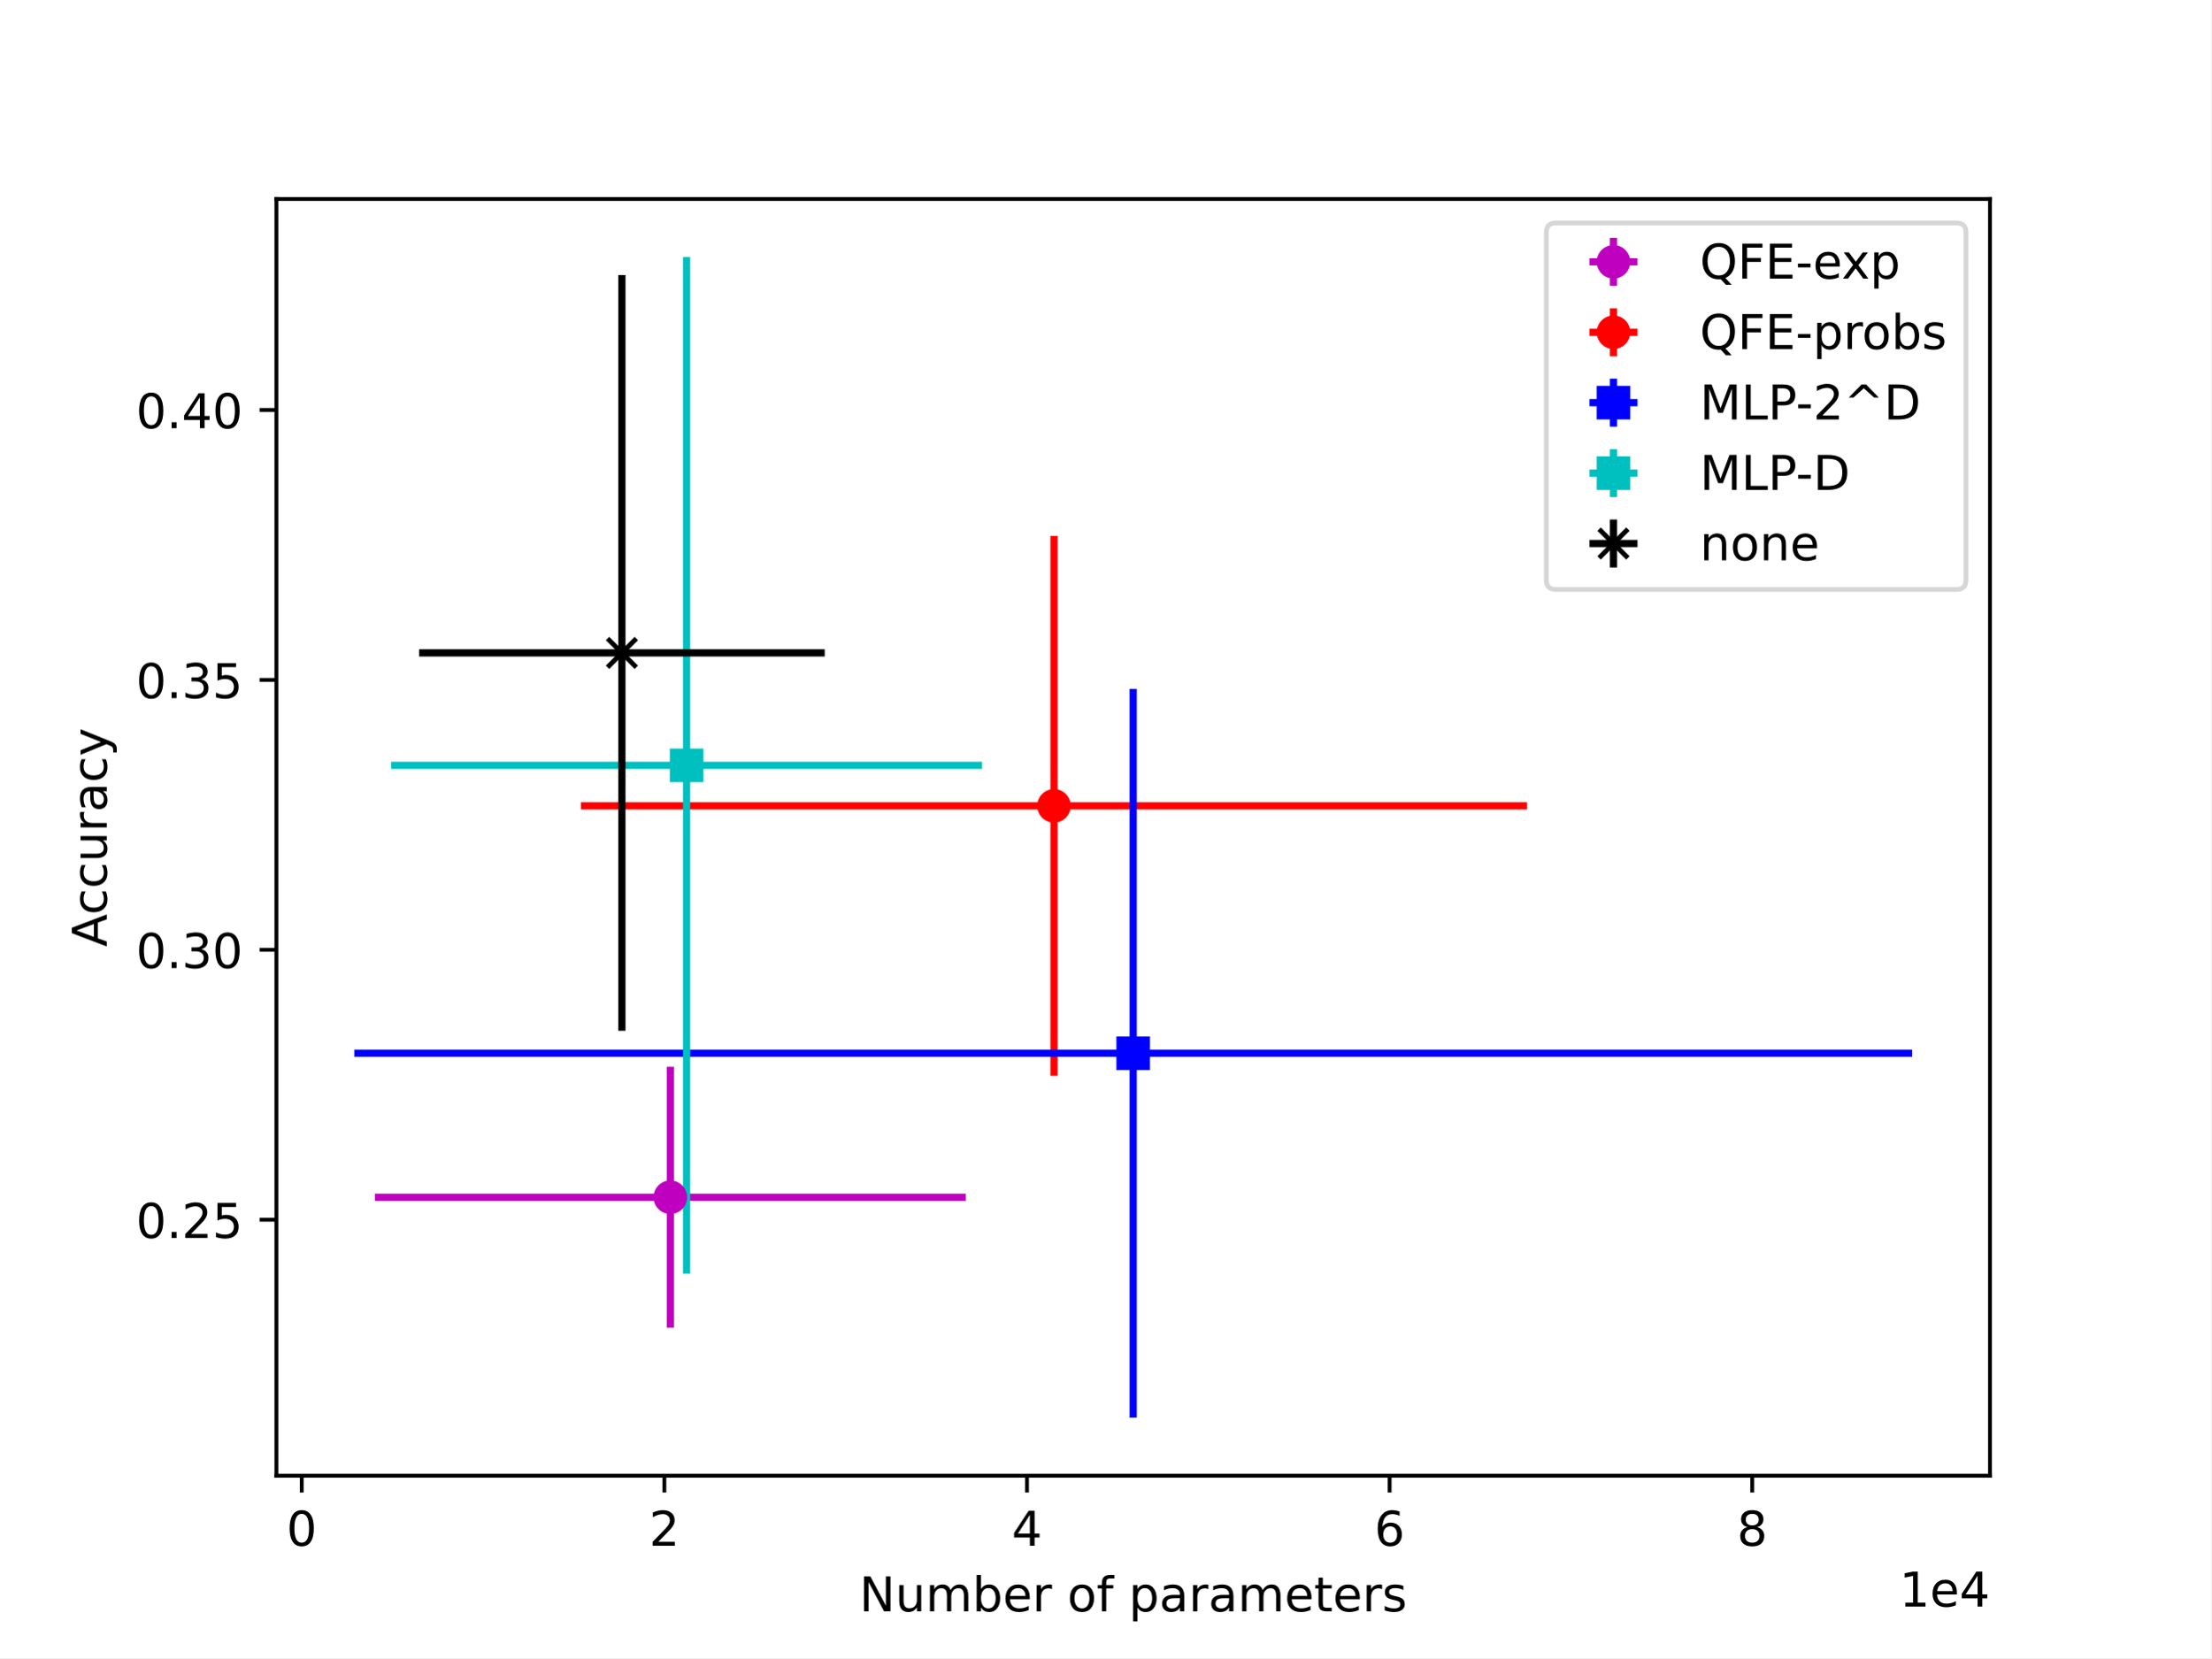
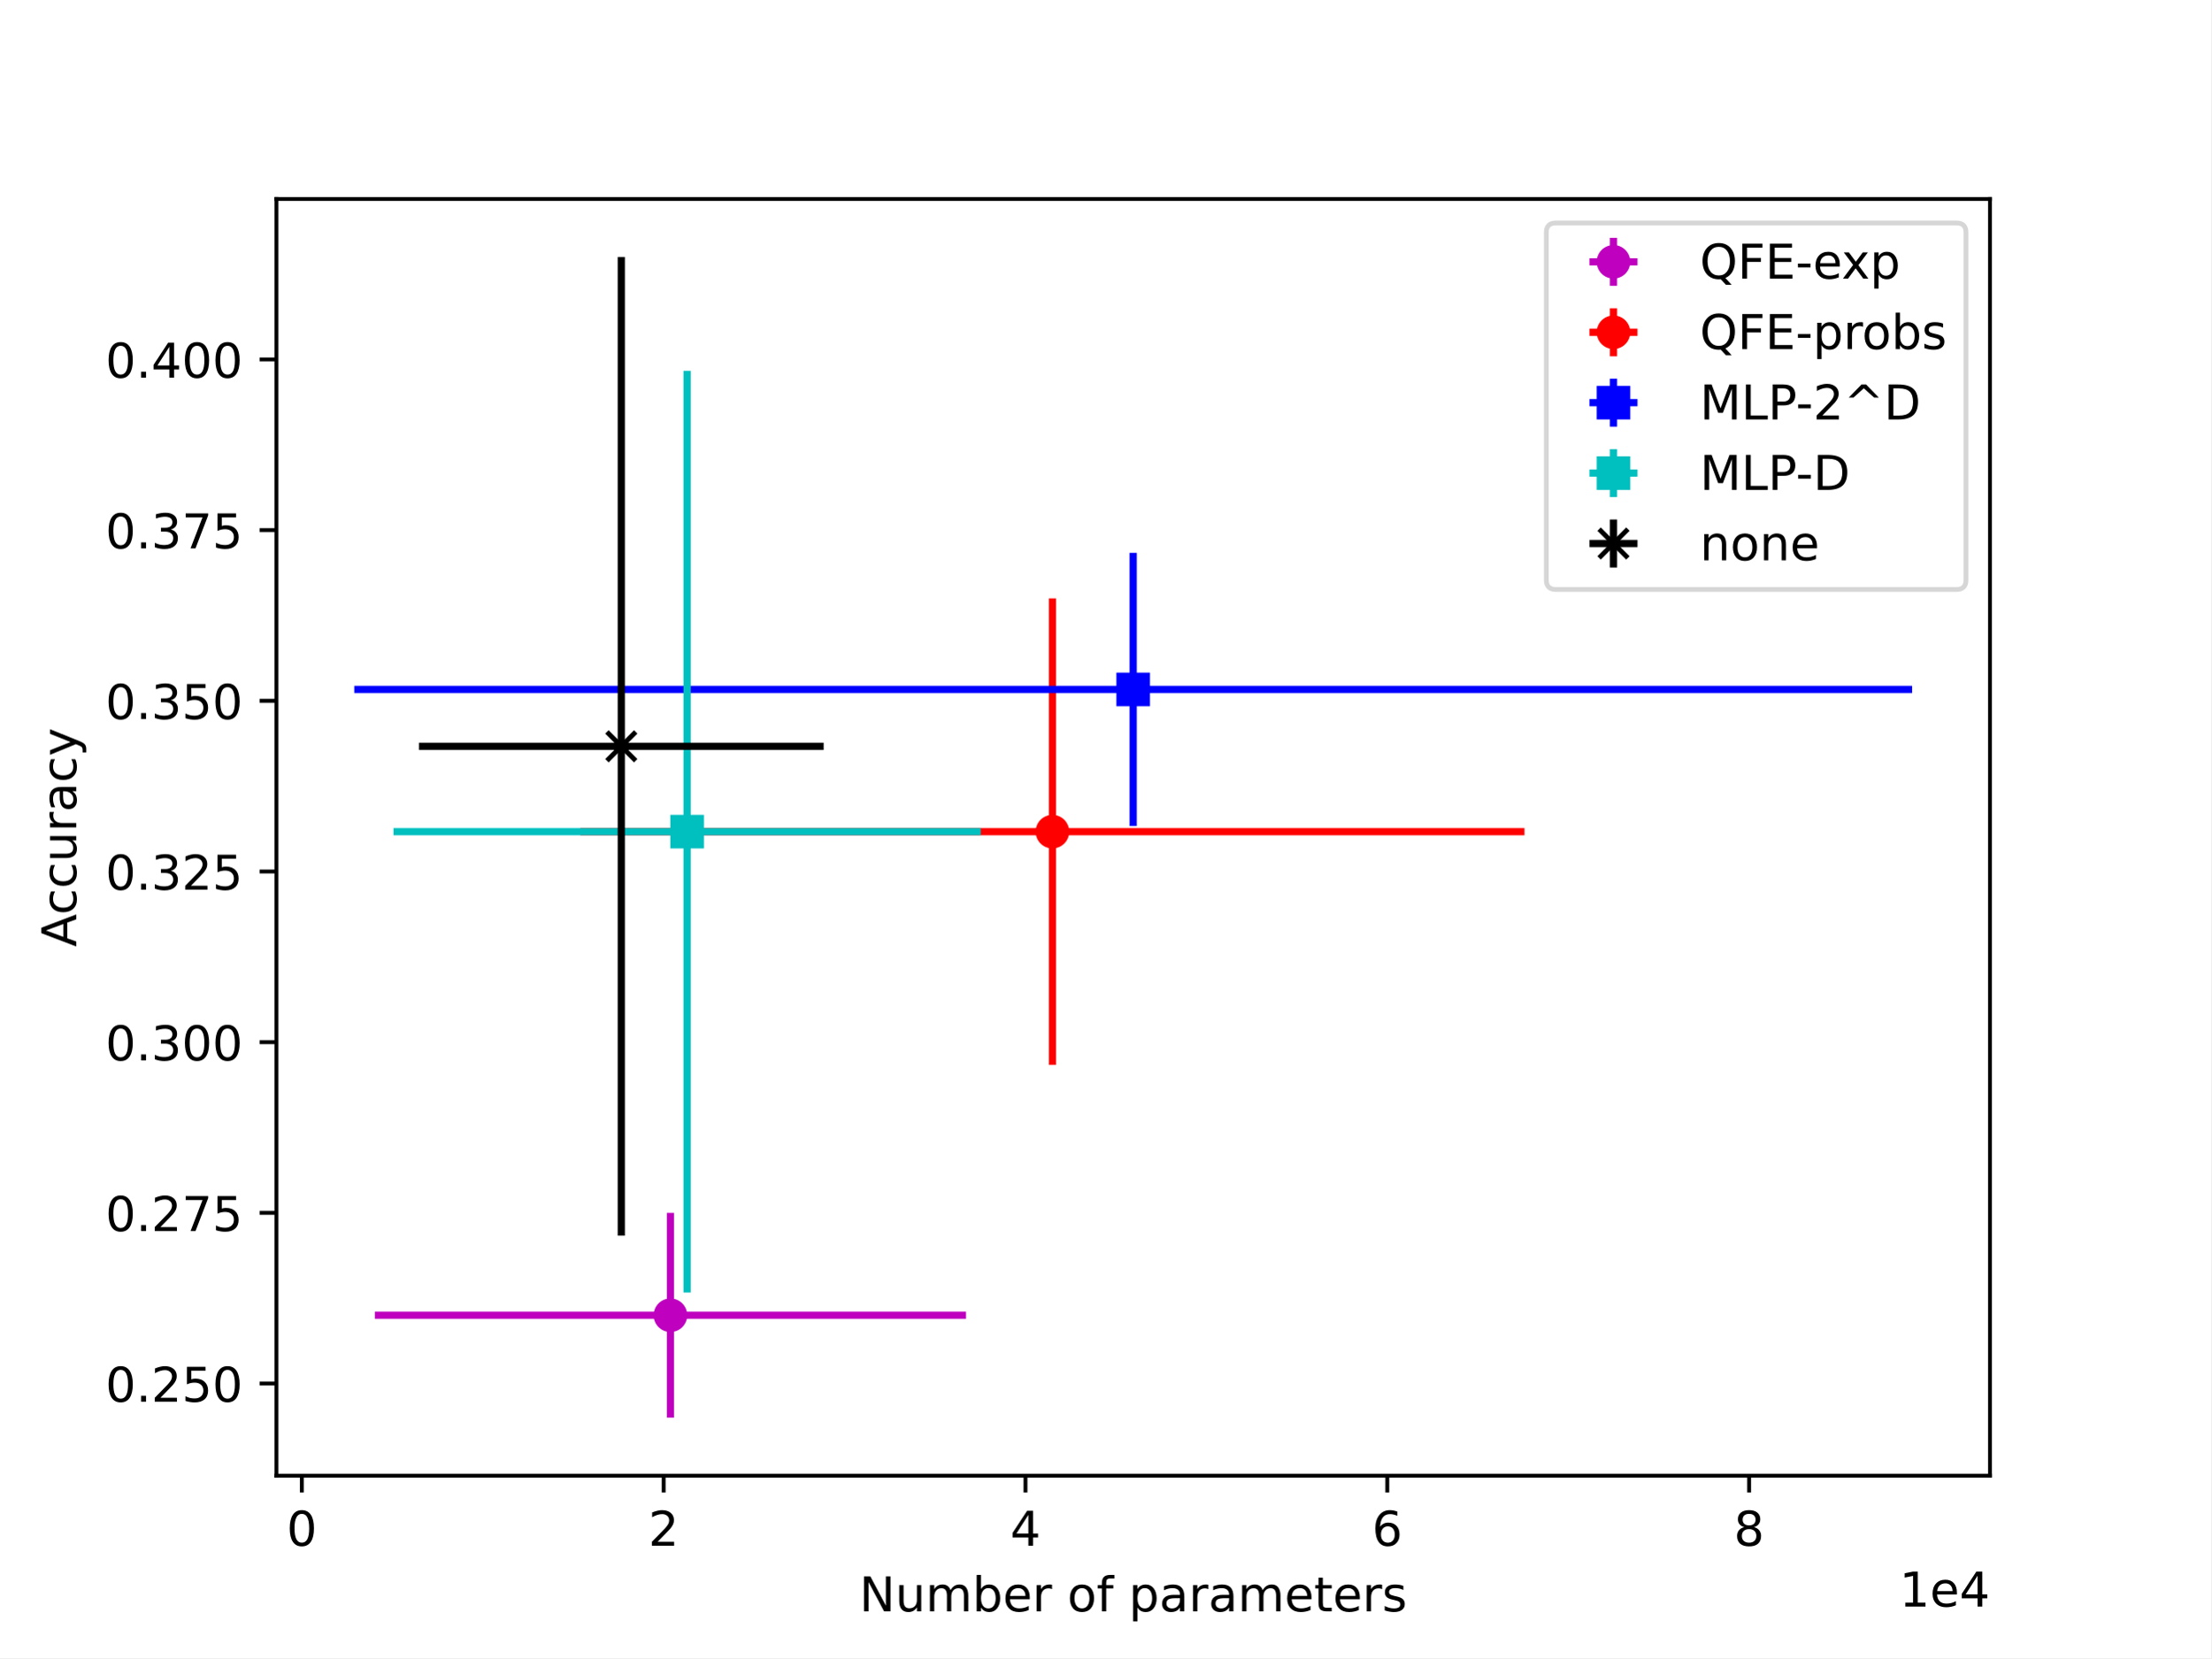
<svg xmlns="http://www.w3.org/2000/svg" xmlns:xlink="http://www.w3.org/1999/xlink" width="460.8pt" height="345.6pt" viewBox="0 0 460.8 345.6" version="1.1">
  <defs>
    <style type="text/css">*{stroke-linejoin: round; stroke-linecap: butt}</style>
  </defs>
  <g id="figure_1">
    <g id="patch_1">
      <path d="M 0 345.6  L 460.8 345.6  L 460.8 0  L 0 0  z " style="fill: #ffffff" />
    </g>
    <g id="axes_1">
      <g id="patch_2">
        <path d="M 57.6 307.584  L 414.72 307.584  L 414.72 41.472  L 57.6 41.472  z " style="fill: #ffffff" />
      </g>
      <g id="matplotlib.axis_1">
        <g id="xtick_1">
          <g id="line2d_1">
            <defs>
-               <path id="md9bcbec575" d="M 0 0  L 0 3.5  " style="stroke: #000000; stroke-width: 0.8" />
-             </defs>
-             <g>
-               <use xlink:href="#md9bcbec575" x="62.877" y="307.584" style="stroke: #000000; stroke-width: 0.8" />
+               <path id="m66995e1b97" d="M 0 0  L 0 3.5  " style="stroke: #000000; stroke-width: 0.8" />
+             </defs>
+             <g>
+               <use xlink:href="#m66995e1b97" x="62.902" y="307.584" style="stroke: #000000; stroke-width: 0.8" />
            </g>
          </g>
          <g id="text_1">
-             <g transform="translate(59.69611 322.1824) scale(0.1 -0.1)">
+             <g transform="translate(59.7208 322.1824) scale(0.1 -0.1)">
              <defs>
                <path id="DejaVuSans-30" d="M 2034 4250  Q 1547 4250 1301 3770  Q 1056 3291 1056 2328  Q 1056 1369 1301 889  Q 1547 409 2034 409  Q 2525 409 2770 889  Q 3016 1369 3016 2328  Q 3016 3291 2770 3770  Q 2525 4250 2034 4250  z M 2034 4750  Q 2819 4750 3233 4129  Q 3647 3509 3647 2328  Q 3647 1150 3233 529  Q 2819 -91 2034 -91  Q 1250 -91 836 529  Q 422 1150 422 2328  Q 422 3509 836 4129  Q 1250 4750 2034 4750  z " transform="scale(0.015625)" />
              </defs>
              <use xlink:href="#DejaVuSans-30" />
            </g>
          </g>
        </g>
        <g id="xtick_2">
          <g id="line2d_2">
            <g>
-               <use xlink:href="#md9bcbec575" x="138.452" y="307.584" style="stroke: #000000; stroke-width: 0.8" />
+               <use xlink:href="#m66995e1b97" x="138.307" y="307.584" style="stroke: #000000; stroke-width: 0.8" />
            </g>
          </g>
          <g id="text_2">
-             <g transform="translate(135.2712 322.1824) scale(0.1 -0.1)">
+             <g transform="translate(135.1256 322.1824) scale(0.1 -0.1)">
              <defs>
                <path id="DejaVuSans-32" d="M 1228 531  L 3431 531  L 3431 0  L 469 0  L 469 531  Q 828 903 1448 1529  Q 2069 2156 2228 2338  Q 2531 2678 2651 2914  Q 2772 3150 2772 3378  Q 2772 3750 2511 3984  Q 2250 4219 1831 4219  Q 1534 4219 1204 4116  Q 875 4013 500 3803  L 500 4441  Q 881 4594 1212 4672  Q 1544 4750 1819 4750  Q 2544 4750 2975 4387  Q 3406 4025 3406 3419  Q 3406 3131 3298 2873  Q 3191 2616 2906 2266  Q 2828 2175 2409 1742  Q 1991 1309 1228 531  z " transform="scale(0.015625)" />
              </defs>
              <use xlink:href="#DejaVuSans-32" />
            </g>
          </g>
        </g>
        <g id="xtick_3">
          <g id="line2d_3">
            <g>
-               <use xlink:href="#md9bcbec575" x="214.028" y="307.584" style="stroke: #000000; stroke-width: 0.8" />
+               <use xlink:href="#m66995e1b97" x="213.712" y="307.584" style="stroke: #000000; stroke-width: 0.8" />
            </g>
          </g>
          <g id="text_3">
-             <g transform="translate(210.8463 322.1824) scale(0.1 -0.1)">
+             <g transform="translate(210.5304 322.1824) scale(0.1 -0.1)">
              <defs>
                <path id="DejaVuSans-34" d="M 2419 4116  L 825 1625  L 2419 1625  L 2419 4116  z M 2253 4666  L 3047 4666  L 3047 1625  L 3713 1625  L 3713 1100  L 3047 1100  L 3047 0  L 2419 0  L 2419 1100  L 313 1100  L 313 1709  L 2253 4666  z " transform="scale(0.015625)" />
              </defs>
              <use xlink:href="#DejaVuSans-34" />
            </g>
          </g>
        </g>
        <g id="xtick_4">
          <g id="line2d_4">
            <g>
-               <use xlink:href="#md9bcbec575" x="289.603" y="307.584" style="stroke: #000000; stroke-width: 0.8" />
+               <use xlink:href="#m66995e1b97" x="289.116" y="307.584" style="stroke: #000000; stroke-width: 0.8" />
            </g>
          </g>
          <g id="text_4">
-             <g transform="translate(286.4214 322.1824) scale(0.1 -0.1)">
+             <g transform="translate(285.9352 322.1824) scale(0.1 -0.1)">
              <defs>
                <path id="DejaVuSans-36" d="M 2113 2584  Q 1688 2584 1439 2293  Q 1191 2003 1191 1497  Q 1191 994 1439 701  Q 1688 409 2113 409  Q 2538 409 2786 701  Q 3034 994 3034 1497  Q 3034 2003 2786 2293  Q 2538 2584 2113 2584  z M 3366 4563  L 3366 3988  Q 3128 4100 2886 4159  Q 2644 4219 2406 4219  Q 1781 4219 1451 3797  Q 1122 3375 1075 2522  Q 1259 2794 1537 2939  Q 1816 3084 2150 3084  Q 2853 3084 3261 2657  Q 3669 2231 3669 1497  Q 3669 778 3244 343  Q 2819 -91 2113 -91  Q 1303 -91 875 529  Q 447 1150 447 2328  Q 447 3434 972 4092  Q 1497 4750 2381 4750  Q 2619 4750 2861 4703  Q 3103 4656 3366 4563  z " transform="scale(0.015625)" />
              </defs>
              <use xlink:href="#DejaVuSans-36" />
            </g>
          </g>
        </g>
        <g id="xtick_5">
          <g id="line2d_5">
            <g>
-               <use xlink:href="#md9bcbec575" x="365.178" y="307.584" style="stroke: #000000; stroke-width: 0.8" />
+               <use xlink:href="#m66995e1b97" x="364.521" y="307.584" style="stroke: #000000; stroke-width: 0.8" />
            </g>
          </g>
          <g id="text_5">
-             <g transform="translate(361.9966 322.1824) scale(0.1 -0.1)">
+             <g transform="translate(361.3399 322.1824) scale(0.1 -0.1)">
              <defs>
                <path id="DejaVuSans-38" d="M 2034 2216  Q 1584 2216 1326 1975  Q 1069 1734 1069 1313  Q 1069 891 1326 650  Q 1584 409 2034 409  Q 2484 409 2743 651  Q 3003 894 3003 1313  Q 3003 1734 2745 1975  Q 2488 2216 2034 2216  z M 1403 2484  Q 997 2584 770 2862  Q 544 3141 544 3541  Q 544 4100 942 4425  Q 1341 4750 2034 4750  Q 2731 4750 3128 4425  Q 3525 4100 3525 3541  Q 3525 3141 3298 2862  Q 3072 2584 2669 2484  Q 3125 2378 3379 2068  Q 3634 1759 3634 1313  Q 3634 634 3220 271  Q 2806 -91 2034 -91  Q 1263 -91 848 271  Q 434 634 434 1313  Q 434 1759 690 2068  Q 947 2378 1403 2484  z M 1172 3481  Q 1172 3119 1398 2916  Q 1625 2713 2034 2713  Q 2441 2713 2670 2916  Q 2900 3119 2900 3481  Q 2900 3844 2670 4047  Q 2441 4250 2034 4250  Q 1625 4250 1398 4047  Q 1172 3844 1172 3481  z " transform="scale(0.015625)" />
              </defs>
              <use xlink:href="#DejaVuSans-38" />
            </g>
          </g>
        </g>
        <g id="text_6">
          <g transform="translate(179.0748 335.8606) scale(0.1 -0.1)">
            <defs>
              <path id="DejaVuSans-4e" d="M 628 4666  L 1478 4666  L 3547 763  L 3547 4666  L 4159 4666  L 4159 0  L 3309 0  L 1241 3903  L 1241 0  L 628 0  L 628 4666  z " transform="scale(0.015625)" />
              <path id="DejaVuSans-75" d="M 544 1381  L 544 3500  L 1119 3500  L 1119 1403  Q 1119 906 1312 657  Q 1506 409 1894 409  Q 2359 409 2629 706  Q 2900 1003 2900 1516  L 2900 3500  L 3475 3500  L 3475 0  L 2900 0  L 2900 538  Q 2691 219 2414 64  Q 2138 -91 1772 -91  Q 1169 -91 856 284  Q 544 659 544 1381  z M 1991 3584  L 1991 3584  z " transform="scale(0.015625)" />
              <path id="DejaVuSans-6d" d="M 3328 2828  Q 3544 3216 3844 3400  Q 4144 3584 4550 3584  Q 5097 3584 5394 3201  Q 5691 2819 5691 2113  L 5691 0  L 5113 0  L 5113 2094  Q 5113 2597 4934 2840  Q 4756 3084 4391 3084  Q 3944 3084 3684 2787  Q 3425 2491 3425 1978  L 3425 0  L 2847 0  L 2847 2094  Q 2847 2600 2669 2842  Q 2491 3084 2119 3084  Q 1678 3084 1418 2786  Q 1159 2488 1159 1978  L 1159 0  L 581 0  L 581 3500  L 1159 3500  L 1159 2956  Q 1356 3278 1631 3431  Q 1906 3584 2284 3584  Q 2666 3584 2933 3390  Q 3200 3197 3328 2828  z " transform="scale(0.015625)" />
              <path id="DejaVuSans-62" d="M 3116 1747  Q 3116 2381 2855 2742  Q 2594 3103 2138 3103  Q 1681 3103 1420 2742  Q 1159 2381 1159 1747  Q 1159 1113 1420 752  Q 1681 391 2138 391  Q 2594 391 2855 752  Q 3116 1113 3116 1747  z M 1159 2969  Q 1341 3281 1617 3432  Q 1894 3584 2278 3584  Q 2916 3584 3314 3078  Q 3713 2572 3713 1747  Q 3713 922 3314 415  Q 2916 -91 2278 -91  Q 1894 -91 1617 61  Q 1341 213 1159 525  L 1159 0  L 581 0  L 581 4863  L 1159 4863  L 1159 2969  z " transform="scale(0.015625)" />
              <path id="DejaVuSans-65" d="M 3597 1894  L 3597 1613  L 953 1613  Q 991 1019 1311 708  Q 1631 397 2203 397  Q 2534 397 2845 478  Q 3156 559 3463 722  L 3463 178  Q 3153 47 2828 -22  Q 2503 -91 2169 -91  Q 1331 -91 842 396  Q 353 884 353 1716  Q 353 2575 817 3079  Q 1281 3584 2069 3584  Q 2775 3584 3186 3129  Q 3597 2675 3597 1894  z M 3022 2063  Q 3016 2534 2758 2815  Q 2500 3097 2075 3097  Q 1594 3097 1305 2825  Q 1016 2553 972 2059  L 3022 2063  z " transform="scale(0.015625)" />
              <path id="DejaVuSans-72" d="M 2631 2963  Q 2534 3019 2420 3045  Q 2306 3072 2169 3072  Q 1681 3072 1420 2755  Q 1159 2438 1159 1844  L 1159 0  L 581 0  L 581 3500  L 1159 3500  L 1159 2956  Q 1341 3275 1631 3429  Q 1922 3584 2338 3584  Q 2397 3584 2469 3576  Q 2541 3569 2628 3553  L 2631 2963  z " transform="scale(0.015625)" />
              <path id="DejaVuSans-20" transform="scale(0.015625)" />
              <path id="DejaVuSans-6f" d="M 1959 3097  Q 1497 3097 1228 2736  Q 959 2375 959 1747  Q 959 1119 1226 758  Q 1494 397 1959 397  Q 2419 397 2687 759  Q 2956 1122 2956 1747  Q 2956 2369 2687 2733  Q 2419 3097 1959 3097  z M 1959 3584  Q 2709 3584 3137 3096  Q 3566 2609 3566 1747  Q 3566 888 3137 398  Q 2709 -91 1959 -91  Q 1206 -91 779 398  Q 353 888 353 1747  Q 353 2609 779 3096  Q 1206 3584 1959 3584  z " transform="scale(0.015625)" />
              <path id="DejaVuSans-66" d="M 2375 4863  L 2375 4384  L 1825 4384  Q 1516 4384 1395 4259  Q 1275 4134 1275 3809  L 1275 3500  L 2222 3500  L 2222 3053  L 1275 3053  L 1275 0  L 697 0  L 697 3053  L 147 3053  L 147 3500  L 697 3500  L 697 3744  Q 697 4328 969 4595  Q 1241 4863 1831 4863  L 2375 4863  z " transform="scale(0.015625)" />
              <path id="DejaVuSans-70" d="M 1159 525  L 1159 -1331  L 581 -1331  L 581 3500  L 1159 3500  L 1159 2969  Q 1341 3281 1617 3432  Q 1894 3584 2278 3584  Q 2916 3584 3314 3078  Q 3713 2572 3713 1747  Q 3713 922 3314 415  Q 2916 -91 2278 -91  Q 1894 -91 1617 61  Q 1341 213 1159 525  z M 3116 1747  Q 3116 2381 2855 2742  Q 2594 3103 2138 3103  Q 1681 3103 1420 2742  Q 1159 2381 1159 1747  Q 1159 1113 1420 752  Q 1681 391 2138 391  Q 2594 391 2855 752  Q 3116 1113 3116 1747  z " transform="scale(0.015625)" />
              <path id="DejaVuSans-61" d="M 2194 1759  Q 1497 1759 1228 1600  Q 959 1441 959 1056  Q 959 750 1161 570  Q 1363 391 1709 391  Q 2188 391 2477 730  Q 2766 1069 2766 1631  L 2766 1759  L 2194 1759  z M 3341 1997  L 3341 0  L 2766 0  L 2766 531  Q 2569 213 2275 61  Q 1981 -91 1556 -91  Q 1019 -91 701 211  Q 384 513 384 1019  Q 384 1609 779 1909  Q 1175 2209 1959 2209  L 2766 2209  L 2766 2266  Q 2766 2663 2505 2880  Q 2244 3097 1772 3097  Q 1472 3097 1187 3025  Q 903 2953 641 2809  L 641 3341  Q 956 3463 1253 3523  Q 1550 3584 1831 3584  Q 2591 3584 2966 3190  Q 3341 2797 3341 1997  z " transform="scale(0.015625)" />
              <path id="DejaVuSans-74" d="M 1172 4494  L 1172 3500  L 2356 3500  L 2356 3053  L 1172 3053  L 1172 1153  Q 1172 725 1289 603  Q 1406 481 1766 481  L 2356 481  L 2356 0  L 1766 0  Q 1100 0 847 248  Q 594 497 594 1153  L 594 3053  L 172 3053  L 172 3500  L 594 3500  L 594 4494  L 1172 4494  z " transform="scale(0.015625)" />
              <path id="DejaVuSans-73" d="M 2834 3397  L 2834 2853  Q 2591 2978 2328 3040  Q 2066 3103 1784 3103  Q 1356 3103 1142 2972  Q 928 2841 928 2578  Q 928 2378 1081 2264  Q 1234 2150 1697 2047  L 1894 2003  Q 2506 1872 2764 1633  Q 3022 1394 3022 966  Q 3022 478 2636 193  Q 2250 -91 1575 -91  Q 1294 -91 989 -36  Q 684 19 347 128  L 347 722  Q 666 556 975 473  Q 1284 391 1588 391  Q 1994 391 2212 530  Q 2431 669 2431 922  Q 2431 1156 2273 1281  Q 2116 1406 1581 1522  L 1381 1569  Q 847 1681 609 1914  Q 372 2147 372 2553  Q 372 3047 722 3315  Q 1072 3584 1716 3584  Q 2034 3584 2315 3537  Q 2597 3491 2834 3397  z " transform="scale(0.015625)" />
            </defs>
            <use xlink:href="#DejaVuSans-4e" />
            <use xlink:href="#DejaVuSans-75" x="74.805" />
            <use xlink:href="#DejaVuSans-6d" x="138.184" />
            <use xlink:href="#DejaVuSans-62" x="235.596" />
            <use xlink:href="#DejaVuSans-65" x="299.072" />
            <use xlink:href="#DejaVuSans-72" x="360.596" />
            <use xlink:href="#DejaVuSans-20" x="401.709" />
            <use xlink:href="#DejaVuSans-6f" x="433.496" />
            <use xlink:href="#DejaVuSans-66" x="494.678" />
            <use xlink:href="#DejaVuSans-20" x="529.883" />
            <use xlink:href="#DejaVuSans-70" x="561.67" />
            <use xlink:href="#DejaVuSans-61" x="625.146" />
            <use xlink:href="#DejaVuSans-72" x="686.426" />
            <use xlink:href="#DejaVuSans-61" x="727.539" />
            <use xlink:href="#DejaVuSans-6d" x="788.818" />
            <use xlink:href="#DejaVuSans-65" x="886.23" />
            <use xlink:href="#DejaVuSans-74" x="947.754" />
            <use xlink:href="#DejaVuSans-65" x="986.963" />
            <use xlink:href="#DejaVuSans-72" x="1048.486" />
            <use xlink:href="#DejaVuSans-73" x="1089.6" />
          </g>
        </g>
        <g id="text_7">
          <g transform="translate(395.8419 334.8606) scale(0.1 -0.1)">
            <defs>
              <path id="DejaVuSans-31" d="M 794 531  L 1825 531  L 1825 4091  L 703 3866  L 703 4441  L 1819 4666  L 2450 4666  L 2450 531  L 3481 531  L 3481 0  L 794 0  L 794 531  z " transform="scale(0.015625)" />
            </defs>
            <use xlink:href="#DejaVuSans-31" />
            <use xlink:href="#DejaVuSans-65" x="63.623" />
            <use xlink:href="#DejaVuSans-34" x="125.146" />
          </g>
        </g>
      </g>
      <g id="matplotlib.axis_2">
        <g id="ytick_1">
          <g id="line2d_6">
            <defs>
-               <path id="me507837b2f" d="M 0 0  L -3.5 0  " style="stroke: #000000; stroke-width: 0.8" />
-             </defs>
-             <g>
-               <use xlink:href="#me507837b2f" x="57.6" y="254.23" style="stroke: #000000; stroke-width: 0.8" />
+               <path id="mc34c90b143" d="M 0 0  L -3.5 0  " style="stroke: #000000; stroke-width: 0.8" />
+             </defs>
+             <g>
+               <use xlink:href="#mc34c90b143" x="57.6" y="288.373" style="stroke: #000000; stroke-width: 0.8" />
            </g>
          </g>
          <g id="text_8">
-             <g transform="translate(28.33438 258.0295) scale(0.1 -0.1)">
+             <g transform="translate(21.97188 292.1719) scale(0.1 -0.1)">
              <defs>
                <path id="DejaVuSans-2e" d="M 684 794  L 1344 794  L 1344 0  L 684 0  L 684 794  z " transform="scale(0.015625)" />
                <path id="DejaVuSans-35" d="M 691 4666  L 3169 4666  L 3169 4134  L 1269 4134  L 1269 2991  Q 1406 3038 1543 3061  Q 1681 3084 1819 3084  Q 2600 3084 3056 2656  Q 3513 2228 3513 1497  Q 3513 744 3044 326  Q 2575 -91 1722 -91  Q 1428 -91 1123 -41  Q 819 9 494 109  L 494 744  Q 775 591 1075 516  Q 1375 441 1709 441  Q 2250 441 2565 725  Q 2881 1009 2881 1497  Q 2881 1984 2565 2268  Q 2250 2553 1709 2553  Q 1456 2553 1204 2497  Q 953 2441 691 2322  L 691 4666  z " transform="scale(0.015625)" />
              </defs>
              <use xlink:href="#DejaVuSans-30" />
              <use xlink:href="#DejaVuSans-2e" x="63.623" />
              <use xlink:href="#DejaVuSans-32" x="95.41" />
              <use xlink:href="#DejaVuSans-35" x="159.033" />
+               <use xlink:href="#DejaVuSans-30" x="222.656" />
            </g>
          </g>
        </g>
        <g id="ytick_2">
          <g id="line2d_7">
            <g>
-               <use xlink:href="#me507837b2f" x="57.6" y="197.97" style="stroke: #000000; stroke-width: 0.8" />
+               <use xlink:href="#mc34c90b143" x="57.6" y="252.796" style="stroke: #000000; stroke-width: 0.8" />
            </g>
          </g>
          <g id="text_9">
-             <g transform="translate(28.33438 201.7691) scale(0.1 -0.1)">
+             <g transform="translate(21.97188 256.5955) scale(0.1 -0.1)">
+               <defs>
+                 <path id="DejaVuSans-37" d="M 525 4666  L 3525 4666  L 3525 4397  L 1831 0  L 1172 0  L 2766 4134  L 525 4134  L 525 4666  z " transform="scale(0.015625)" />
+               </defs>
+               <use xlink:href="#DejaVuSans-30" />
+               <use xlink:href="#DejaVuSans-2e" x="63.623" />
+               <use xlink:href="#DejaVuSans-32" x="95.41" />
+               <use xlink:href="#DejaVuSans-37" x="159.033" />
+               <use xlink:href="#DejaVuSans-35" x="222.656" />
+             </g>
+           </g>
+         </g>
+         <g id="ytick_3">
+           <g id="line2d_8">
+             <g>
+               <use xlink:href="#mc34c90b143" x="57.6" y="217.22" style="stroke: #000000; stroke-width: 0.8" />
+             </g>
+           </g>
+           <g id="text_10">
+             <g transform="translate(21.97188 221.019) scale(0.1 -0.1)">
              <defs>
                <path id="DejaVuSans-33" d="M 2597 2516  Q 3050 2419 3304 2112  Q 3559 1806 3559 1356  Q 3559 666 3084 287  Q 2609 -91 1734 -91  Q 1441 -91 1130 -33  Q 819 25 488 141  L 488 750  Q 750 597 1062 519  Q 1375 441 1716 441  Q 2309 441 2620 675  Q 2931 909 2931 1356  Q 2931 1769 2642 2001  Q 2353 2234 1838 2234  L 1294 2234  L 1294 2753  L 1863 2753  Q 2328 2753 2575 2939  Q 2822 3125 2822 3475  Q 2822 3834 2567 4026  Q 2313 4219 1838 4219  Q 1578 4219 1281 4162  Q 984 4106 628 3988  L 628 4550  Q 988 4650 1302 4700  Q 1616 4750 1894 4750  Q 2613 4750 3031 4423  Q 3450 4097 3450 3541  Q 3450 3153 3228 2886  Q 3006 2619 2597 2516  z " transform="scale(0.015625)" />
              </defs>
              <use xlink:href="#DejaVuSans-30" />
              <use xlink:href="#DejaVuSans-2e" x="63.623" />
              <use xlink:href="#DejaVuSans-33" x="95.41" />
              <use xlink:href="#DejaVuSans-30" x="159.033" />
-             </g>
-           </g>
-         </g>
-         <g id="ytick_3">
-           <g id="line2d_8">
-             <g>
-               <use xlink:href="#me507837b2f" x="57.6" y="141.709" style="stroke: #000000; stroke-width: 0.8" />
-             </g>
-           </g>
-           <g id="text_10">
-             <g transform="translate(28.33438 145.5086) scale(0.1 -0.1)">
+               <use xlink:href="#DejaVuSans-30" x="222.656" />
+             </g>
+           </g>
+         </g>
+         <g id="ytick_4">
+           <g id="line2d_9">
+             <g>
+               <use xlink:href="#mc34c90b143" x="57.6" y="181.643" style="stroke: #000000; stroke-width: 0.8" />
+             </g>
+           </g>
+           <g id="text_11">
+             <g transform="translate(21.97188 185.4425) scale(0.1 -0.1)">
+               <use xlink:href="#DejaVuSans-30" />
+               <use xlink:href="#DejaVuSans-2e" x="63.623" />
+               <use xlink:href="#DejaVuSans-33" x="95.41" />
+               <use xlink:href="#DejaVuSans-32" x="159.033" />
+               <use xlink:href="#DejaVuSans-35" x="222.656" />
+             </g>
+           </g>
+         </g>
+         <g id="ytick_5">
+           <g id="line2d_10">
+             <g>
+               <use xlink:href="#mc34c90b143" x="57.6" y="146.067" style="stroke: #000000; stroke-width: 0.8" />
+             </g>
+           </g>
+           <g id="text_12">
+             <g transform="translate(21.97188 149.866) scale(0.1 -0.1)">
              <use xlink:href="#DejaVuSans-30" />
              <use xlink:href="#DejaVuSans-2e" x="63.623" />
              <use xlink:href="#DejaVuSans-33" x="95.41" />
              <use xlink:href="#DejaVuSans-35" x="159.033" />
-             </g>
-           </g>
-         </g>
-         <g id="ytick_4">
-           <g id="line2d_9">
-             <g>
-               <use xlink:href="#me507837b2f" x="57.6" y="85.449" style="stroke: #000000; stroke-width: 0.8" />
-             </g>
-           </g>
-           <g id="text_11">
-             <g transform="translate(28.33438 89.24815) scale(0.1 -0.1)">
+               <use xlink:href="#DejaVuSans-30" x="222.656" />
+             </g>
+           </g>
+         </g>
+         <g id="ytick_6">
+           <g id="line2d_11">
+             <g>
+               <use xlink:href="#mc34c90b143" x="57.6" y="110.49" style="stroke: #000000; stroke-width: 0.8" />
+             </g>
+           </g>
+           <g id="text_13">
+             <g transform="translate(21.97188 114.2896) scale(0.1 -0.1)">
+               <use xlink:href="#DejaVuSans-30" />
+               <use xlink:href="#DejaVuSans-2e" x="63.623" />
+               <use xlink:href="#DejaVuSans-33" x="95.41" />
+               <use xlink:href="#DejaVuSans-37" x="159.033" />
+               <use xlink:href="#DejaVuSans-35" x="222.656" />
+             </g>
+           </g>
+         </g>
+         <g id="ytick_7">
+           <g id="line2d_12">
+             <g>
+               <use xlink:href="#mc34c90b143" x="57.6" y="74.914" style="stroke: #000000; stroke-width: 0.8" />
+             </g>
+           </g>
+           <g id="text_14">
+             <g transform="translate(21.97188 78.7131) scale(0.1 -0.1)">
              <use xlink:href="#DejaVuSans-30" />
              <use xlink:href="#DejaVuSans-2e" x="63.623" />
              <use xlink:href="#DejaVuSans-34" x="95.41" />
              <use xlink:href="#DejaVuSans-30" x="159.033" />
-             </g>
-           </g>
-         </g>
-         <g id="text_12">
-           <g transform="translate(22.25469 197.3561) rotate(-90) scale(0.1 -0.1)">
+               <use xlink:href="#DejaVuSans-30" x="222.656" />
+             </g>
+           </g>
+         </g>
+         <g id="text_15">
+           <g transform="translate(15.89219 197.3561) rotate(-90) scale(0.1 -0.1)">
            <defs>
              <path id="DejaVuSans-41" d="M 2188 4044  L 1331 1722  L 3047 1722  L 2188 4044  z M 1831 4666  L 2547 4666  L 4325 0  L 3669 0  L 3244 1197  L 1141 1197  L 716 0  L 50 0  L 1831 4666  z " transform="scale(0.015625)" />
              <path id="DejaVuSans-63" d="M 3122 3366  L 3122 2828  Q 2878 2963 2633 3030  Q 2388 3097 2138 3097  Q 1578 3097 1268 2742  Q 959 2388 959 1747  Q 959 1106 1268 751  Q 1578 397 2138 397  Q 2388 397 2633 464  Q 2878 531 3122 666  L 3122 134  Q 2881 22 2623 -34  Q 2366 -91 2075 -91  Q 1284 -91 818 406  Q 353 903 353 1747  Q 353 2603 823 3093  Q 1294 3584 2113 3584  Q 2378 3584 2631 3529  Q 2884 3475 3122 3366  z " transform="scale(0.015625)" />
              <path id="DejaVuSans-79" d="M 2059 -325  Q 1816 -950 1584 -1140  Q 1353 -1331 966 -1331  L 506 -1331  L 506 -850  L 844 -850  Q 1081 -850 1212 -737  Q 1344 -625 1503 -206  L 1606 56  L 191 3500  L 800 3500  L 1894 763  L 2988 3500  L 3597 3500  L 2059 -325  z " transform="scale(0.015625)" />
            </defs>
            <use xlink:href="#DejaVuSans-41" />
            <use xlink:href="#DejaVuSans-63" x="66.658" />
            <use xlink:href="#DejaVuSans-63" x="121.639" />
            <use xlink:href="#DejaVuSans-75" x="176.619" />
            <use xlink:href="#DejaVuSans-72" x="239.998" />
            <use xlink:href="#DejaVuSans-61" x="281.111" />
            <use xlink:href="#DejaVuSans-63" x="342.391" />
            <use xlink:href="#DejaVuSans-79" x="397.371" />
          </g>
        </g>
      </g>
      <g id="LineCollection_1">
-         <path d="M 78.121 249.542  L 201.27 249.542  " clip-path="url(#p00f0c8138a)" style="fill: none; stroke: #bf00bf; stroke-width: 1.5" />
+         <path d="M 78.111 274.142  L 201.318 274.142  " clip-path="url(#pb25851b62e)" style="fill: none; stroke: #bf00bf; stroke-width: 1.5" />
      </g>
      <g id="LineCollection_2">
-         <path d="M 139.695 276.735  L 139.695 222.349  " clip-path="url(#p00f0c8138a)" style="fill: none; stroke: #bf00bf; stroke-width: 1.5" />
+         <path d="M 139.715 295.488  L 139.715 252.796  " clip-path="url(#pb25851b62e)" style="fill: none; stroke: #bf00bf; stroke-width: 1.5" />
      </g>
      <g id="LineCollection_3">
-         <path d="M 121.055 167.964  L 318.253 167.964  " clip-path="url(#p00f0c8138a)" style="fill: none; stroke: #ff0000; stroke-width: 1.5" />
+         <path d="M 120.949 173.342  L 317.702 173.342  " clip-path="url(#pb25851b62e)" style="fill: none; stroke: #ff0000; stroke-width: 1.5" />
      </g>
      <g id="LineCollection_4">
-         <path d="M 219.654 224.225  L 219.654 111.704  " clip-path="url(#p00f0c8138a)" style="fill: none; stroke: #ff0000; stroke-width: 1.5" />
+         <path d="M 219.326 221.963  L 219.326 124.721  " clip-path="url(#pb25851b62e)" style="fill: none; stroke: #ff0000; stroke-width: 1.5" />
      </g>
      <g id="LineCollection_5">
-         <path d="M 73.833 219.536  L 398.487 219.536  " clip-path="url(#p00f0c8138a)" style="fill: none; stroke: #0000ff; stroke-width: 1.5" />
+         <path d="M 73.833 143.695  L 398.487 143.695  " clip-path="url(#pb25851b62e)" style="fill: none; stroke: #0000ff; stroke-width: 1.5" />
      </g>
      <g id="LineCollection_6">
-         <path d="M 236.16 295.488  L 236.16 143.585  " clip-path="url(#p00f0c8138a)" style="fill: none; stroke: #0000ff; stroke-width: 1.5" />
+         <path d="M 236.16 172.156  L 236.16 115.234  " clip-path="url(#pb25851b62e)" style="fill: none; stroke: #0000ff; stroke-width: 1.5" />
      </g>
      <g id="LineCollection_7">
-         <path d="M 81.51 159.525  L 204.673 159.525  " clip-path="url(#p00f0c8138a)" style="fill: none; stroke: #00bfbf; stroke-width: 1.5" />
+         <path d="M 82.001 173.342  L 204.378 173.342  " clip-path="url(#pb25851b62e)" style="fill: none; stroke: #00bfbf; stroke-width: 1.5" />
      </g>
      <g id="LineCollection_8">
-         <path d="M 143.091 265.482  L 143.091 53.568  " clip-path="url(#p00f0c8138a)" style="fill: none; stroke: #00bfbf; stroke-width: 1.5" />
+         <path d="M 143.189 269.399  L 143.189 77.286  " clip-path="url(#pb25851b62e)" style="fill: none; stroke: #00bfbf; stroke-width: 1.5" />
      </g>
      <g id="LineCollection_9">
-         <path d="M 87.334 136.083  L 171.874 136.083  " clip-path="url(#p00f0c8138a)" style="fill: none; stroke: #000000; stroke-width: 1.5" />
+         <path d="M 87.304 155.554  L 171.653 155.554  " clip-path="url(#pb25851b62e)" style="fill: none; stroke: #000000; stroke-width: 1.5" />
      </g>
      <g id="LineCollection_10">
-         <path d="M 129.604 214.848  L 129.604 57.319  " clip-path="url(#p00f0c8138a)" style="fill: none; stroke: #000000; stroke-width: 1.5" />
-       </g>
-       <g id="line2d_10">
-         <defs>
-           <path id="m5bc0b0b798" d="M 0 3  C 0.796 3 1.559 2.684 2.121 2.121  C 2.684 1.559 3 0.796 3 0  C 3 -0.796 2.684 -1.559 2.121 -2.121  C 1.559 -2.684 0.796 -3 0 -3  C -0.796 -3 -1.559 -2.684 -2.121 -2.121  C -2.684 -1.559 -3 -0.796 -3 0  C -3 0.796 -2.684 1.559 -2.121 2.121  C -1.559 2.684 -0.796 3 0 3  z " style="stroke: #bf00bf" />
-         </defs>
-         <g clip-path="url(#p00f0c8138a)">
-           <use xlink:href="#m5bc0b0b798" x="139.695" y="249.542" style="fill: #bf00bf; stroke: #bf00bf" />
-         </g>
-       </g>
-       <g id="line2d_11">
-         <defs>
-           <path id="m205744e496" d="M 0 3  C 0.796 3 1.559 2.684 2.121 2.121  C 2.684 1.559 3 0.796 3 0  C 3 -0.796 2.684 -1.559 2.121 -2.121  C 1.559 -2.684 0.796 -3 0 -3  C -0.796 -3 -1.559 -2.684 -2.121 -2.121  C -2.684 -1.559 -3 -0.796 -3 0  C -3 0.796 -2.684 1.559 -2.121 2.121  C -1.559 2.684 -0.796 3 0 3  z " style="stroke: #ff0000" />
-         </defs>
-         <g clip-path="url(#p00f0c8138a)">
-           <use xlink:href="#m205744e496" x="219.654" y="167.964" style="fill: #ff0000; stroke: #ff0000" />
-         </g>
-       </g>
-       <g id="line2d_12">
-         <defs>
-           <path id="m01a33aa7e6" d="M -3 3  L 3 3  L 3 -3  L -3 -3  z " style="stroke: #0000ff; stroke-linejoin: miter" />
-         </defs>
-         <g clip-path="url(#p00f0c8138a)">
-           <use xlink:href="#m01a33aa7e6" x="236.16" y="219.536" style="fill: #0000ff; stroke: #0000ff; stroke-linejoin: miter" />
-         </g>
+         <path d="M 129.478 257.54  L 129.478 53.568  " clip-path="url(#pb25851b62e)" style="fill: none; stroke: #000000; stroke-width: 1.5" />
      </g>
      <g id="line2d_13">
        <defs>
-           <path id="m077237ad95" d="M -3 3  L 3 3  L 3 -3  L -3 -3  z " style="stroke: #00bfbf; stroke-linejoin: miter" />
+           <path id="m98897047ab" d="M 0 3  C 0.796 3 1.559 2.684 2.121 2.121  C 2.684 1.559 3 0.796 3 0  C 3 -0.796 2.684 -1.559 2.121 -2.121  C 1.559 -2.684 0.796 -3 0 -3  C -0.796 -3 -1.559 -2.684 -2.121 -2.121  C -2.684 -1.559 -3 -0.796 -3 0  C -3 0.796 -2.684 1.559 -2.121 2.121  C -1.559 2.684 -0.796 3 0 3  z " style="stroke: #bf00bf" />
        </defs>
-         <g clip-path="url(#p00f0c8138a)">
-           <use xlink:href="#m077237ad95" x="143.091" y="159.525" style="fill: #00bfbf; stroke: #00bfbf; stroke-linejoin: miter" />
+         <g clip-path="url(#pb25851b62e)">
+           <use xlink:href="#m98897047ab" x="139.715" y="274.142" style="fill: #bf00bf; stroke: #bf00bf" />
        </g>
      </g>
      <g id="line2d_14">
        <defs>
-           <path id="mf5d110d84c" d="M -3 3  L 3 -3  M -3 -3  L 3 3  " style="stroke: #000000" />
+           <path id="m2eefae71f0" d="M 0 3  C 0.796 3 1.559 2.684 2.121 2.121  C 2.684 1.559 3 0.796 3 0  C 3 -0.796 2.684 -1.559 2.121 -2.121  C 1.559 -2.684 0.796 -3 0 -3  C -0.796 -3 -1.559 -2.684 -2.121 -2.121  C -2.684 -1.559 -3 -0.796 -3 0  C -3 0.796 -2.684 1.559 -2.121 2.121  C -1.559 2.684 -0.796 3 0 3  z " style="stroke: #ff0000" />
        </defs>
-         <g clip-path="url(#p00f0c8138a)">
-           <use xlink:href="#mf5d110d84c" x="129.604" y="136.083" style="stroke: #000000" />
+         <g clip-path="url(#pb25851b62e)">
+           <use xlink:href="#m2eefae71f0" x="219.326" y="173.342" style="fill: #ff0000; stroke: #ff0000" />
+         </g>
+       </g>
+       <g id="line2d_15">
+         <defs>
+           <path id="m5d3aadfd04" d="M -3 3  L 3 3  L 3 -3  L -3 -3  z " style="stroke: #0000ff; stroke-linejoin: miter" />
+         </defs>
+         <g clip-path="url(#pb25851b62e)">
+           <use xlink:href="#m5d3aadfd04" x="236.16" y="143.695" style="fill: #0000ff; stroke: #0000ff; stroke-linejoin: miter" />
+         </g>
+       </g>
+       <g id="line2d_16">
+         <defs>
+           <path id="m85262eb0af" d="M -3 3  L 3 3  L 3 -3  L -3 -3  z " style="stroke: #00bfbf; stroke-linejoin: miter" />
+         </defs>
+         <g clip-path="url(#pb25851b62e)">
+           <use xlink:href="#m85262eb0af" x="143.189" y="173.342" style="fill: #00bfbf; stroke: #00bfbf; stroke-linejoin: miter" />
+         </g>
+       </g>
+       <g id="line2d_17">
+         <defs>
+           <path id="m790bc9313d" d="M -3 3  L 3 -3  M -3 -3  L 3 3  " style="stroke: #000000" />
+         </defs>
+         <g clip-path="url(#pb25851b62e)">
+           <use xlink:href="#m790bc9313d" x="129.478" y="155.554" style="stroke: #000000" />
        </g>
      </g>
      <g id="patch_3">
        <path d="M 57.6 307.584  L 57.6 41.472  " style="fill: none; stroke: #000000; stroke-width: 0.8; stroke-linejoin: miter; stroke-linecap: square" />
      </g>
      <g id="patch_4">
        <path d="M 414.72 307.584  L 414.72 41.472  " style="fill: none; stroke: #000000; stroke-width: 0.8; stroke-linejoin: miter; stroke-linecap: square" />
      </g>
      <g id="patch_5">
        <path d="M 57.6 307.584  L 414.72 307.584  " style="fill: none; stroke: #000000; stroke-width: 0.8; stroke-linejoin: miter; stroke-linecap: square" />
      </g>
      <g id="patch_6">
        <path d="M 57.6 41.472  L 414.72 41.472  " style="fill: none; stroke: #000000; stroke-width: 0.8; stroke-linejoin: miter; stroke-linecap: square" />
      </g>
      <g id="legend_1">
        <g id="patch_7">
          <path d="M 324.259 122.863  L 407.72 122.863  Q 409.72 122.863 409.72 120.863  L 409.72 48.472  Q 409.72 46.472 407.72 46.472  L 324.259 46.472  Q 322.259 46.472 322.259 48.472  L 322.259 120.863  Q 322.259 122.863 324.259 122.863  z " style="fill: #ffffff; opacity: 0.8; stroke: #cccccc; stroke-linejoin: miter" />
        </g>
        <g id="LineCollection_11">
          <path d="M 331.259 54.57  L 341.259 54.57  " style="fill: none; stroke: #bf00bf; stroke-width: 1.5" />
        </g>
        <g id="LineCollection_12">
          <path d="M 336.259 59.57  L 336.259 49.57  " style="fill: none; stroke: #bf00bf; stroke-width: 1.5" />
        </g>
-         <g id="line2d_15" />
-         <g id="line2d_16">
+         <g id="line2d_18" />
+         <g id="line2d_19">
          <g>
-             <use xlink:href="#m5bc0b0b798" x="336.259" y="54.57" style="fill: #bf00bf; stroke: #bf00bf" />
-           </g>
-         </g>
-         <g id="text_13">
+             <use xlink:href="#m98897047ab" x="336.259" y="54.57" style="fill: #bf00bf; stroke: #bf00bf" />
+           </g>
+         </g>
+         <g id="text_16">
          <g transform="translate(354.2591 58.07044) scale(0.1 -0.1)">
            <defs>
              <path id="DejaVuSans-51" d="M 2522 4238  Q 1834 4238 1429 3725  Q 1025 3213 1025 2328  Q 1025 1447 1429 934  Q 1834 422 2522 422  Q 3209 422 3611 934  Q 4013 1447 4013 2328  Q 4013 3213 3611 3725  Q 3209 4238 2522 4238  z M 3406 84  L 4238 -825  L 3475 -825  L 2784 -78  Q 2681 -84 2626 -87  Q 2572 -91 2522 -91  Q 1538 -91 948 567  Q 359 1225 359 2328  Q 359 3434 948 4092  Q 1538 4750 2522 4750  Q 3503 4750 4090 4092  Q 4678 3434 4678 2328  Q 4678 1516 4351 937  Q 4025 359 3406 84  z " transform="scale(0.015625)" />
              <path id="DejaVuSans-46" d="M 628 4666  L 3309 4666  L 3309 4134  L 1259 4134  L 1259 2759  L 3109 2759  L 3109 2228  L 1259 2228  L 1259 0  L 628 0  L 628 4666  z " transform="scale(0.015625)" />
              <path id="DejaVuSans-45" d="M 628 4666  L 3578 4666  L 3578 4134  L 1259 4134  L 1259 2753  L 3481 2753  L 3481 2222  L 1259 2222  L 1259 531  L 3634 531  L 3634 0  L 628 0  L 628 4666  z " transform="scale(0.015625)" />
              <path id="DejaVuSans-2d" d="M 313 2009  L 1997 2009  L 1997 1497  L 313 1497  L 313 2009  z " transform="scale(0.015625)" />
              <path id="DejaVuSans-78" d="M 3513 3500  L 2247 1797  L 3578 0  L 2900 0  L 1881 1375  L 863 0  L 184 0  L 1544 1831  L 300 3500  L 978 3500  L 1906 2253  L 2834 3500  L 3513 3500  z " transform="scale(0.015625)" />
            </defs>
            <use xlink:href="#DejaVuSans-51" />
            <use xlink:href="#DejaVuSans-46" x="78.711" />
            <use xlink:href="#DejaVuSans-45" x="136.23" />
            <use xlink:href="#DejaVuSans-2d" x="199.414" />
            <use xlink:href="#DejaVuSans-65" x="235.498" />
            <use xlink:href="#DejaVuSans-78" x="295.271" />
            <use xlink:href="#DejaVuSans-70" x="354.451" />
          </g>
        </g>
        <g id="LineCollection_13">
          <path d="M 331.259 69.249  L 341.259 69.249  " style="fill: none; stroke: #ff0000; stroke-width: 1.5" />
        </g>
        <g id="LineCollection_14">
          <path d="M 336.259 74.249  L 336.259 64.249  " style="fill: none; stroke: #ff0000; stroke-width: 1.5" />
        </g>
-         <g id="line2d_17" />
-         <g id="line2d_18">
+         <g id="line2d_20" />
+         <g id="line2d_21">
          <g>
-             <use xlink:href="#m205744e496" x="336.259" y="69.249" style="fill: #ff0000; stroke: #ff0000" />
-           </g>
-         </g>
-         <g id="text_14">
+             <use xlink:href="#m2eefae71f0" x="336.259" y="69.249" style="fill: #ff0000; stroke: #ff0000" />
+           </g>
+         </g>
+         <g id="text_17">
          <g transform="translate(354.2591 72.74856) scale(0.1 -0.1)">
            <use xlink:href="#DejaVuSans-51" />
            <use xlink:href="#DejaVuSans-46" x="78.711" />
            <use xlink:href="#DejaVuSans-45" x="136.23" />
            <use xlink:href="#DejaVuSans-2d" x="199.414" />
            <use xlink:href="#DejaVuSans-70" x="235.498" />
            <use xlink:href="#DejaVuSans-72" x="298.975" />
            <use xlink:href="#DejaVuSans-6f" x="337.838" />
            <use xlink:href="#DejaVuSans-62" x="399.02" />
            <use xlink:href="#DejaVuSans-73" x="462.496" />
          </g>
        </g>
        <g id="LineCollection_15">
          <path d="M 331.259 83.927  L 341.259 83.927  " style="fill: none; stroke: #0000ff; stroke-width: 1.5" />
        </g>
        <g id="LineCollection_16">
          <path d="M 336.259 88.927  L 336.259 78.927  " style="fill: none; stroke: #0000ff; stroke-width: 1.5" />
        </g>
-         <g id="line2d_19" />
-         <g id="line2d_20">
+         <g id="line2d_22" />
+         <g id="line2d_23">
          <g>
-             <use xlink:href="#m01a33aa7e6" x="336.259" y="83.927" style="fill: #0000ff; stroke: #0000ff; stroke-linejoin: miter" />
-           </g>
-         </g>
-         <g id="text_15">
+             <use xlink:href="#m5d3aadfd04" x="336.259" y="83.927" style="fill: #0000ff; stroke: #0000ff; stroke-linejoin: miter" />
+           </g>
+         </g>
+         <g id="text_18">
          <g transform="translate(354.2591 87.42669) scale(0.1 -0.1)">
            <defs>
              <path id="DejaVuSans-4d" d="M 628 4666  L 1569 4666  L 2759 1491  L 3956 4666  L 4897 4666  L 4897 0  L 4281 0  L 4281 4097  L 3078 897  L 2444 897  L 1241 4097  L 1241 0  L 628 0  L 628 4666  z " transform="scale(0.015625)" />
              <path id="DejaVuSans-4c" d="M 628 4666  L 1259 4666  L 1259 531  L 3531 531  L 3531 0  L 628 0  L 628 4666  z " transform="scale(0.015625)" />
              <path id="DejaVuSans-50" d="M 1259 4147  L 1259 2394  L 2053 2394  Q 2494 2394 2734 2622  Q 2975 2850 2975 3272  Q 2975 3691 2734 3919  Q 2494 4147 2053 4147  L 1259 4147  z M 628 4666  L 2053 4666  Q 2838 4666 3239 4311  Q 3641 3956 3641 3272  Q 3641 2581 3239 2228  Q 2838 1875 2053 1875  L 1259 1875  L 1259 0  L 628 0  L 628 4666  z " transform="scale(0.015625)" />
              <path id="DejaVuSans-5e" d="M 2988 4666  L 4684 2925  L 4056 2925  L 2681 4159  L 1306 2925  L 678 2925  L 2375 4666  L 2988 4666  z " transform="scale(0.015625)" />
              <path id="DejaVuSans-44" d="M 1259 4147  L 1259 519  L 2022 519  Q 2988 519 3436 956  Q 3884 1394 3884 2338  Q 3884 3275 3436 3711  Q 2988 4147 2022 4147  L 1259 4147  z M 628 4666  L 1925 4666  Q 3281 4666 3915 4102  Q 4550 3538 4550 2338  Q 4550 1131 3912 565  Q 3275 0 1925 0  L 628 0  L 628 4666  z " transform="scale(0.015625)" />
            </defs>
            <use xlink:href="#DejaVuSans-4d" />
            <use xlink:href="#DejaVuSans-4c" x="86.279" />
            <use xlink:href="#DejaVuSans-50" x="141.992" />
            <use xlink:href="#DejaVuSans-2d" x="200.045" />
            <use xlink:href="#DejaVuSans-32" x="236.129" />
            <use xlink:href="#DejaVuSans-5e" x="299.752" />
            <use xlink:href="#DejaVuSans-44" x="383.541" />
          </g>
        </g>
        <g id="LineCollection_17">
          <path d="M 331.259 98.605  L 341.259 98.605  " style="fill: none; stroke: #00bfbf; stroke-width: 1.5" />
        </g>
        <g id="LineCollection_18">
          <path d="M 336.259 103.605  L 336.259 93.605  " style="fill: none; stroke: #00bfbf; stroke-width: 1.5" />
        </g>
-         <g id="line2d_21" />
-         <g id="line2d_22">
+         <g id="line2d_24" />
+         <g id="line2d_25">
          <g>
-             <use xlink:href="#m077237ad95" x="336.259" y="98.605" style="fill: #00bfbf; stroke: #00bfbf; stroke-linejoin: miter" />
-           </g>
-         </g>
-         <g id="text_16">
+             <use xlink:href="#m85262eb0af" x="336.259" y="98.605" style="fill: #00bfbf; stroke: #00bfbf; stroke-linejoin: miter" />
+           </g>
+         </g>
+         <g id="text_19">
          <g transform="translate(354.2591 102.1048) scale(0.1 -0.1)">
            <use xlink:href="#DejaVuSans-4d" />
            <use xlink:href="#DejaVuSans-4c" x="86.279" />
            <use xlink:href="#DejaVuSans-50" x="141.992" />
            <use xlink:href="#DejaVuSans-2d" x="200.045" />
            <use xlink:href="#DejaVuSans-44" x="236.129" />
          </g>
        </g>
        <g id="LineCollection_19">
          <path d="M 331.259 113.283  L 341.259 113.283  " style="fill: none; stroke: #000000; stroke-width: 1.5" />
        </g>
        <g id="LineCollection_20">
          <path d="M 336.259 118.283  L 336.259 108.283  " style="fill: none; stroke: #000000; stroke-width: 1.5" />
        </g>
-         <g id="line2d_23" />
-         <g id="line2d_24">
+         <g id="line2d_26" />
+         <g id="line2d_27">
          <g>
-             <use xlink:href="#mf5d110d84c" x="336.259" y="113.283" style="stroke: #000000" />
-           </g>
-         </g>
-         <g id="text_17">
+             <use xlink:href="#m790bc9313d" x="336.259" y="113.283" style="stroke: #000000" />
+           </g>
+         </g>
+         <g id="text_20">
          <g transform="translate(354.2591 116.7829) scale(0.1 -0.1)">
            <defs>
              <path id="DejaVuSans-6e" d="M 3513 2113  L 3513 0  L 2938 0  L 2938 2094  Q 2938 2591 2744 2837  Q 2550 3084 2163 3084  Q 1697 3084 1428 2787  Q 1159 2491 1159 1978  L 1159 0  L 581 0  L 581 3500  L 1159 3500  L 1159 2956  Q 1366 3272 1645 3428  Q 1925 3584 2291 3584  Q 2894 3584 3203 3211  Q 3513 2838 3513 2113  z " transform="scale(0.015625)" />
            </defs>
            <use xlink:href="#DejaVuSans-6e" />
            <use xlink:href="#DejaVuSans-6f" x="63.379" />
            <use xlink:href="#DejaVuSans-6e" x="124.561" />
            <use xlink:href="#DejaVuSans-65" x="187.939" />
          </g>
        </g>
      </g>
    </g>
  </g>
  <defs>
-     <clipPath id="p00f0c8138a">
+     <clipPath id="pb25851b62e">
      <rect x="57.6" y="41.472" width="357.12" height="266.112" />
    </clipPath>
  </defs>
</svg>
